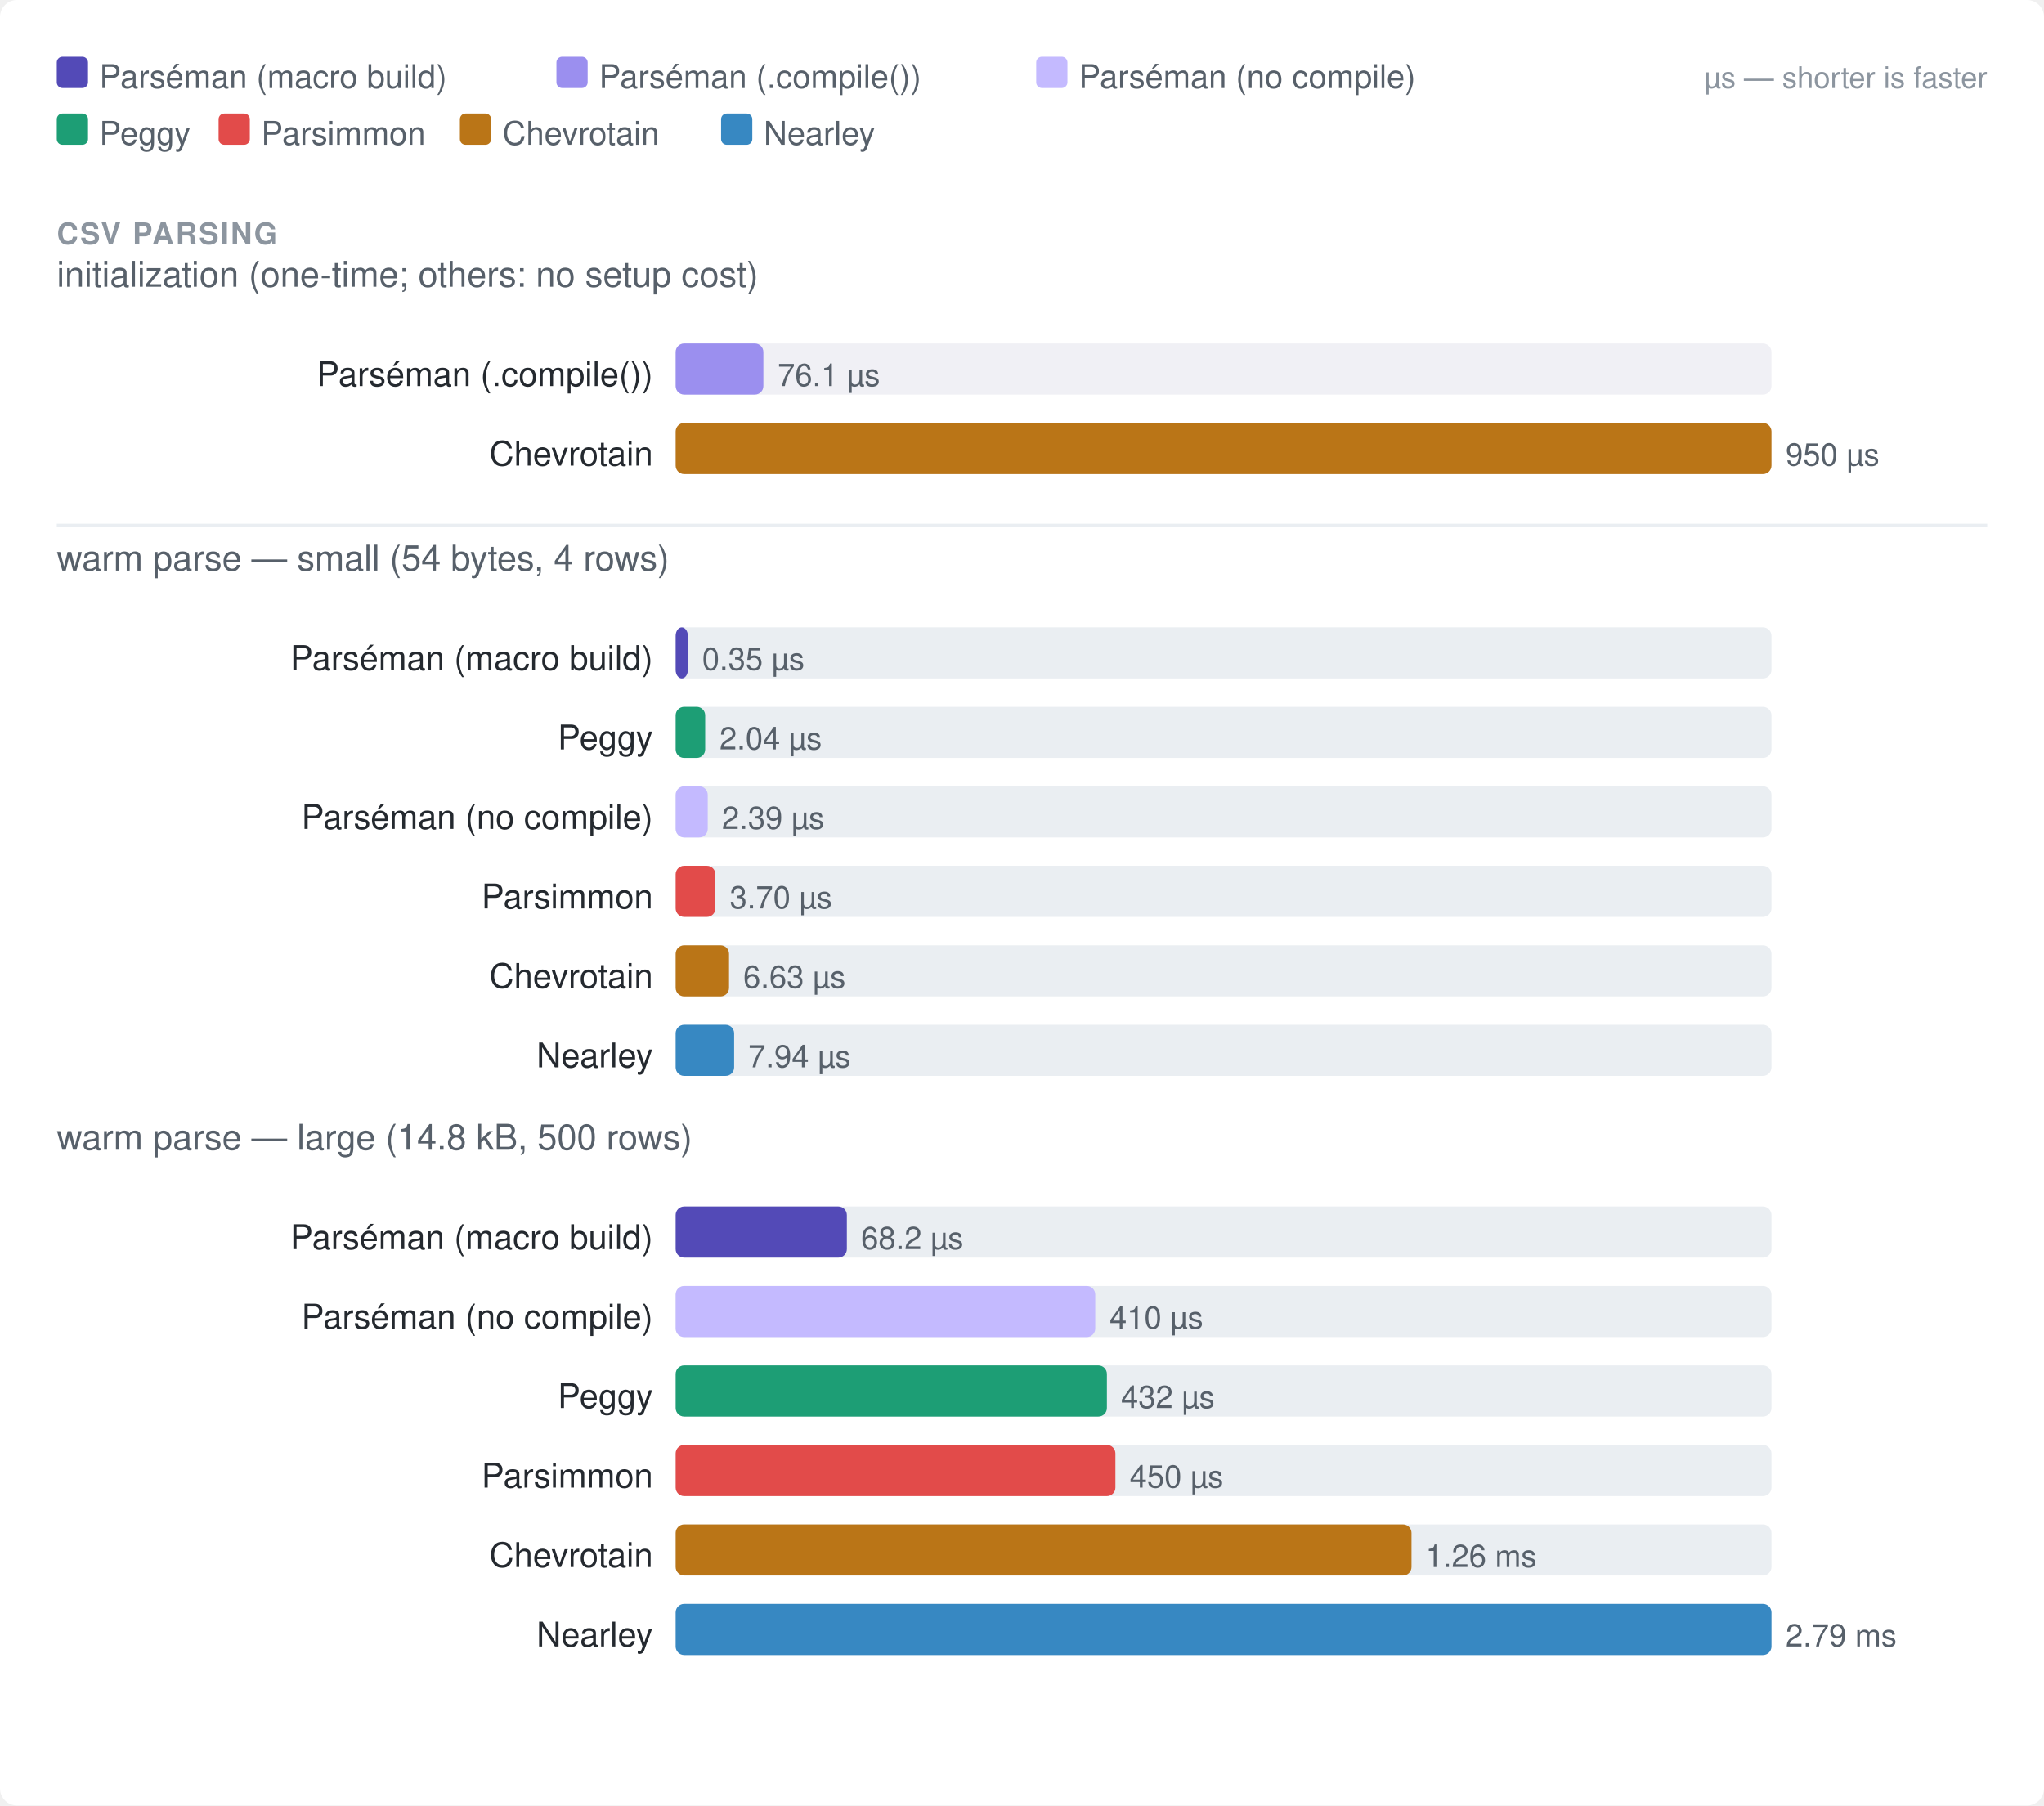
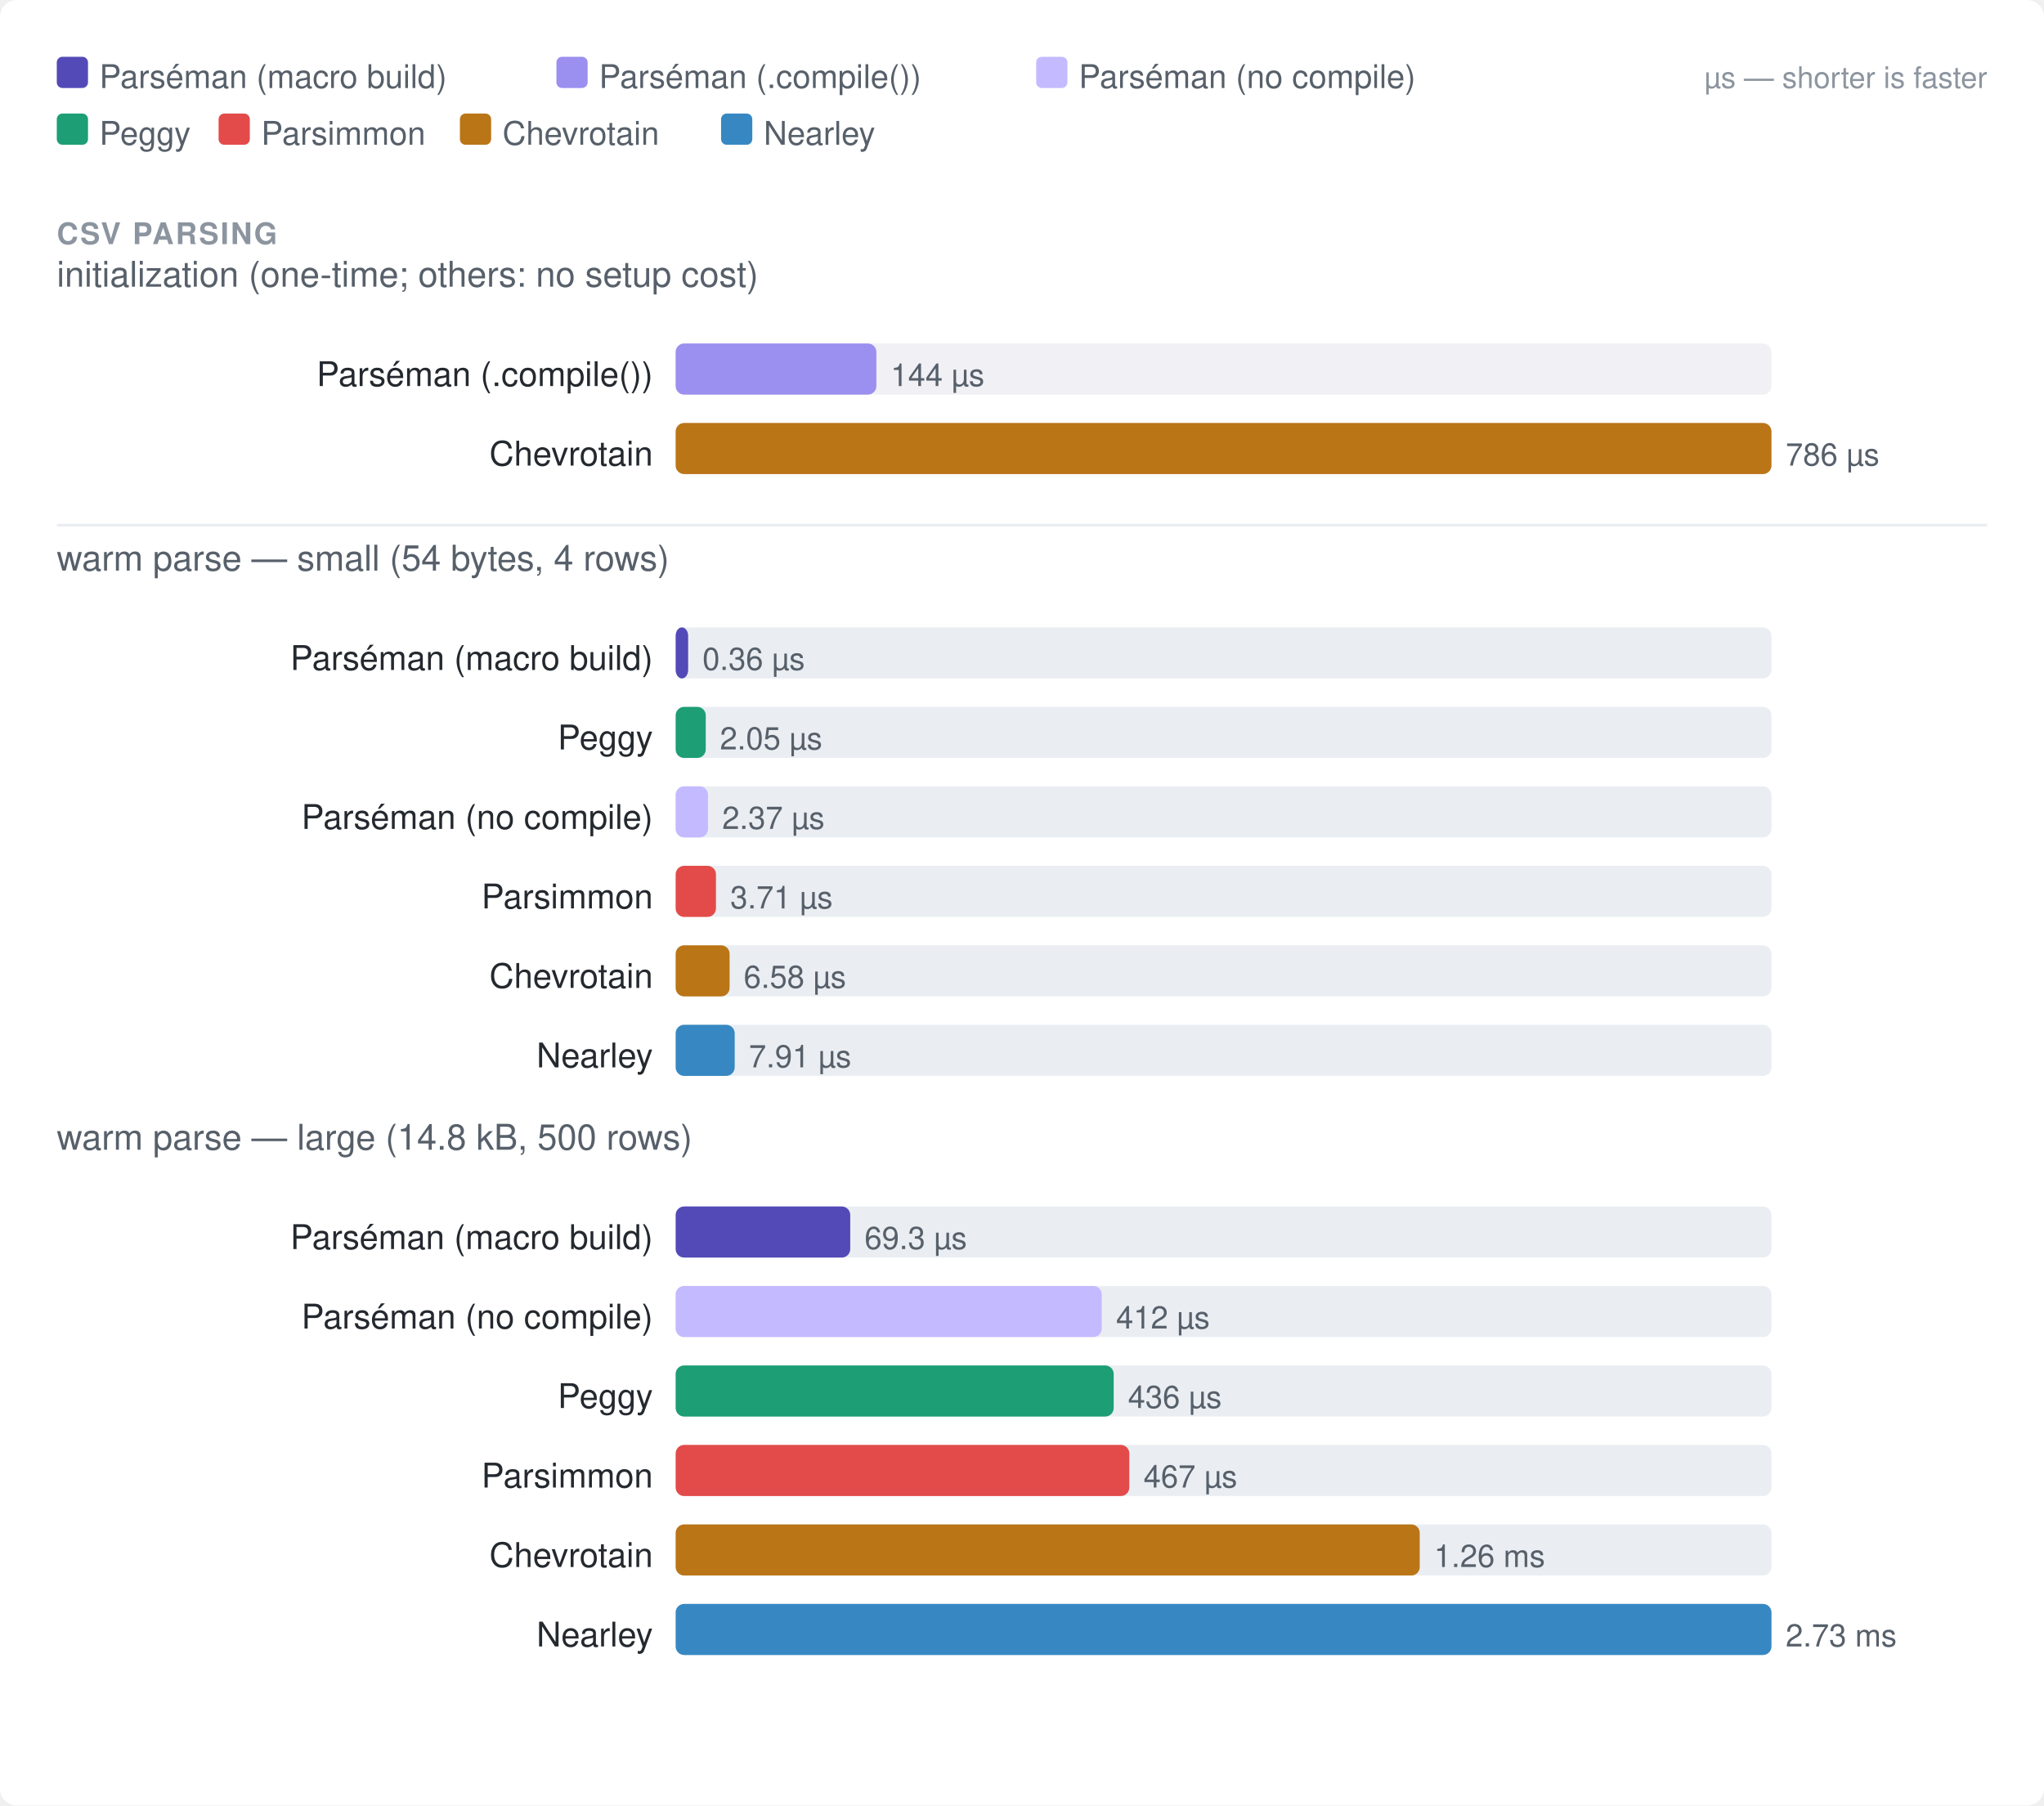
<svg xmlns="http://www.w3.org/2000/svg" viewBox="0 0 720 636" width="720" height="636">
  <rect width="720" height="636" fill="white" rx="6" />
  <rect x="20" y="20" width="11" height="11" rx="2" fill="#534AB7" />
  <text x="35" y="31" font-size="11.5" fill="#57606a" font-family="-apple-system,BlinkMacSystemFont,'Segoe UI',Helvetica,Arial,sans-serif">Parséman (macro build)</text>
  <rect x="196" y="20" width="11" height="11" rx="2" fill="#9B8FEF" />
  <text x="211" y="31" font-size="11.5" fill="#57606a" font-family="-apple-system,BlinkMacSystemFont,'Segoe UI',Helvetica,Arial,sans-serif">Parséman (.compile())</text>
  <rect x="365" y="20" width="11" height="11" rx="2" fill="#C4BAFF" />
  <text x="380" y="31" font-size="11.5" fill="#57606a" font-family="-apple-system,BlinkMacSystemFont,'Segoe UI',Helvetica,Arial,sans-serif">Parséman (no compile)</text>
  <rect x="20" y="40" width="11" height="11" rx="2" fill="#1D9E75" />
  <text x="35" y="51" font-size="11.5" fill="#57606a" font-family="-apple-system,BlinkMacSystemFont,'Segoe UI',Helvetica,Arial,sans-serif">Peggy</text>
  <rect x="77" y="40" width="11" height="11" rx="2" fill="#E24B4A" />
  <text x="92" y="51" font-size="11.5" fill="#57606a" font-family="-apple-system,BlinkMacSystemFont,'Segoe UI',Helvetica,Arial,sans-serif">Parsimmon</text>
  <rect x="162" y="40" width="11" height="11" rx="2" fill="#BA7517" />
  <text x="177" y="51" font-size="11.5" fill="#57606a" font-family="-apple-system,BlinkMacSystemFont,'Segoe UI',Helvetica,Arial,sans-serif">Chevrotain</text>
  <rect x="254" y="40" width="11" height="11" rx="2" fill="#3788C2" />
  <text x="269" y="51" font-size="11.5" fill="#57606a" font-family="-apple-system,BlinkMacSystemFont,'Segoe UI',Helvetica,Arial,sans-serif">Nearley</text>
  <text x="700" y="31" font-size="10.5" fill="#8c959f" text-anchor="end" font-family="-apple-system,BlinkMacSystemFont,'Segoe UI',Helvetica,Arial,sans-serif">µs — shorter is faster</text>
  <text x="20" y="86" font-size="10.5" font-weight="600" fill="#8c959f" letter-spacing="0.06em" font-family="-apple-system,BlinkMacSystemFont,'Segoe UI',Helvetica,Arial,sans-serif">CSV PARSING</text>
  <text x="20" y="101" font-size="12.5" fill="#57606a" font-family="-apple-system,BlinkMacSystemFont,'Segoe UI',Helvetica,Arial,sans-serif">initialization (one-time; others: no setup cost)</text>
  <text x="230" y="136" text-anchor="end" font-size="12" fill="#24292f" font-family="-apple-system,BlinkMacSystemFont,'Segoe UI',Helvetica,Arial,sans-serif">Parséman (.compile())</text>
  <rect x="238" y="121" width="386" height="18" rx="3" fill="#f0f0f5" />
-   <rect x="238" y="121" width="30.9" height="18" rx="3" fill="#9B8FEF" />
-   <text x="273.917" y="136" font-size="11" fill="#57606a" font-family="-apple-system,BlinkMacSystemFont,'Segoe UI',Helvetica,Arial,sans-serif">76.1 µs</text>
+   <rect x="238" y="121" width="70.7" height="18" rx="3" fill="#9B8FEF" />
+   <text x="313.749" y="136" font-size="11" fill="#57606a" font-family="-apple-system,BlinkMacSystemFont,'Segoe UI',Helvetica,Arial,sans-serif">144 µs</text>
  <text x="230" y="164" text-anchor="end" font-size="12" fill="#24292f" font-family="-apple-system,BlinkMacSystemFont,'Segoe UI',Helvetica,Arial,sans-serif">Chevrotain</text>
  <rect x="238" y="149" width="386" height="18" rx="3" fill="#f0f0f5" />
  <rect x="238" y="149" width="386.0" height="18" rx="3" fill="#BA7517" />
-   <text x="629" y="164" font-size="11" fill="#57606a" font-family="-apple-system,BlinkMacSystemFont,'Segoe UI',Helvetica,Arial,sans-serif">950 µs</text>
+   <text x="629" y="164" font-size="11" fill="#57606a" font-family="-apple-system,BlinkMacSystemFont,'Segoe UI',Helvetica,Arial,sans-serif">786 µs</text>
  <line x1="20" y1="185" x2="700" y2="185" stroke="#eaeef2" stroke-width="1" />
  <text x="20" y="201" font-size="12.5" fill="#57606a" font-family="-apple-system,BlinkMacSystemFont,'Segoe UI',Helvetica,Arial,sans-serif">warm parse — small  (54 bytes, 4 rows)</text>
  <text x="230" y="236" text-anchor="end" font-size="12" fill="#24292f" font-family="-apple-system,BlinkMacSystemFont,'Segoe UI',Helvetica,Arial,sans-serif">Parséman (macro build)</text>
  <rect x="238" y="221" width="386" height="18" rx="3" fill="#eaeef2" />
-   <rect x="238" y="221" width="4.3" height="18" rx="3" fill="#534AB7" />
-   <text x="247.321" y="236" font-size="11" fill="#57606a" font-family="-apple-system,BlinkMacSystemFont,'Segoe UI',Helvetica,Arial,sans-serif">0.35 µs</text>
+   <rect x="238" y="221" width="4.4" height="18" rx="3" fill="#534AB7" />
+   <text x="247.436" y="236" font-size="11" fill="#57606a" font-family="-apple-system,BlinkMacSystemFont,'Segoe UI',Helvetica,Arial,sans-serif">0.36 µs</text>
  <text x="230" y="264" text-anchor="end" font-size="12" fill="#24292f" font-family="-apple-system,BlinkMacSystemFont,'Segoe UI',Helvetica,Arial,sans-serif">Peggy</text>
  <rect x="238" y="249" width="386" height="18" rx="3" fill="#eaeef2" />
-   <rect x="238" y="249" width="10.4" height="18" rx="3" fill="#1D9E75" />
-   <text x="253.432" y="264" font-size="11" fill="#57606a" font-family="-apple-system,BlinkMacSystemFont,'Segoe UI',Helvetica,Arial,sans-serif">2.04 µs</text>
+   <rect x="238" y="249" width="10.6" height="18" rx="3" fill="#1D9E75" />
+   <text x="253.585" y="264" font-size="11" fill="#57606a" font-family="-apple-system,BlinkMacSystemFont,'Segoe UI',Helvetica,Arial,sans-serif">2.05 µs</text>
  <text x="230" y="292" text-anchor="end" font-size="12" fill="#24292f" font-family="-apple-system,BlinkMacSystemFont,'Segoe UI',Helvetica,Arial,sans-serif">Parséman (no compile)</text>
  <rect x="238" y="277" width="386" height="18" rx="3" fill="#eaeef2" />
-   <rect x="238" y="277" width="11.3" height="18" rx="3" fill="#C4BAFF" />
-   <text x="254.291" y="292" font-size="11" fill="#57606a" font-family="-apple-system,BlinkMacSystemFont,'Segoe UI',Helvetica,Arial,sans-serif">2.39 µs</text>
+   <rect x="238" y="277" width="11.4" height="18" rx="3" fill="#C4BAFF" />
+   <text x="254.382" y="292" font-size="11" fill="#57606a" font-family="-apple-system,BlinkMacSystemFont,'Segoe UI',Helvetica,Arial,sans-serif">2.37 µs</text>
  <text x="230" y="320" text-anchor="end" font-size="12" fill="#24292f" font-family="-apple-system,BlinkMacSystemFont,'Segoe UI',Helvetica,Arial,sans-serif">Parsimmon</text>
  <rect x="238" y="305" width="386" height="18" rx="3" fill="#eaeef2" />
-   <rect x="238" y="305" width="14.0" height="18" rx="3" fill="#E24B4A" />
-   <text x="257.049" y="320" font-size="11" fill="#57606a" font-family="-apple-system,BlinkMacSystemFont,'Segoe UI',Helvetica,Arial,sans-serif">3.70 µs</text>
+   <rect x="238" y="305" width="14.2" height="18" rx="3" fill="#E24B4A" />
+   <text x="257.24" y="320" font-size="11" fill="#57606a" font-family="-apple-system,BlinkMacSystemFont,'Segoe UI',Helvetica,Arial,sans-serif">3.71 µs</text>
  <text x="230" y="348" text-anchor="end" font-size="12" fill="#24292f" font-family="-apple-system,BlinkMacSystemFont,'Segoe UI',Helvetica,Arial,sans-serif">Chevrotain</text>
  <rect x="238" y="333" width="386" height="18" rx="3" fill="#eaeef2" />
-   <rect x="238" y="333" width="18.8" height="18" rx="3" fill="#BA7517" />
-   <text x="261.806" y="348" font-size="11" fill="#57606a" font-family="-apple-system,BlinkMacSystemFont,'Segoe UI',Helvetica,Arial,sans-serif">6.63 µs</text>
+   <rect x="238" y="333" width="19.0" height="18" rx="3" fill="#BA7517" />
+   <text x="261.965" y="348" font-size="11" fill="#57606a" font-family="-apple-system,BlinkMacSystemFont,'Segoe UI',Helvetica,Arial,sans-serif">6.58 µs</text>
  <text x="230" y="376" text-anchor="end" font-size="12" fill="#24292f" font-family="-apple-system,BlinkMacSystemFont,'Segoe UI',Helvetica,Arial,sans-serif">Nearley</text>
  <rect x="238" y="361" width="386" height="18" rx="3" fill="#eaeef2" />
-   <rect x="238" y="361" width="20.6" height="18" rx="3" fill="#3788C2" />
-   <text x="263.58" y="376" font-size="11" fill="#57606a" font-family="-apple-system,BlinkMacSystemFont,'Segoe UI',Helvetica,Arial,sans-serif">7.94 µs</text>
+   <rect x="238" y="361" width="20.8" height="18" rx="3" fill="#3788C2" />
+   <text x="263.793" y="376" font-size="11" fill="#57606a" font-family="-apple-system,BlinkMacSystemFont,'Segoe UI',Helvetica,Arial,sans-serif">7.91 µs</text>
  <text x="20" y="405" font-size="12.5" fill="#57606a" font-family="-apple-system,BlinkMacSystemFont,'Segoe UI',Helvetica,Arial,sans-serif">warm parse — large  (14.8 kB, 500 rows)</text>
  <text x="230" y="440" text-anchor="end" font-size="12" fill="#24292f" font-family="-apple-system,BlinkMacSystemFont,'Segoe UI',Helvetica,Arial,sans-serif">Parséman (macro build)</text>
  <rect x="238" y="425" width="386" height="18" rx="3" fill="#eaeef2" />
-   <rect x="238" y="425" width="60.3" height="18" rx="3" fill="#534AB7" />
-   <text x="303.302" y="440" font-size="11" fill="#57606a" font-family="-apple-system,BlinkMacSystemFont,'Segoe UI',Helvetica,Arial,sans-serif">68.2 µs</text>
+   <rect x="238" y="425" width="61.5" height="18" rx="3" fill="#534AB7" />
+   <text x="304.528" y="440" font-size="11" fill="#57606a" font-family="-apple-system,BlinkMacSystemFont,'Segoe UI',Helvetica,Arial,sans-serif">69.3 µs</text>
  <text x="230" y="468" text-anchor="end" font-size="12" fill="#24292f" font-family="-apple-system,BlinkMacSystemFont,'Segoe UI',Helvetica,Arial,sans-serif">Parséman (no compile)</text>
  <rect x="238" y="453" width="386" height="18" rx="3" fill="#eaeef2" />
-   <rect x="238" y="453" width="147.8" height="18" rx="3" fill="#C4BAFF" />
-   <text x="390.817" y="468" font-size="11" fill="#57606a" font-family="-apple-system,BlinkMacSystemFont,'Segoe UI',Helvetica,Arial,sans-serif">410 µs</text>
+   <rect x="238" y="453" width="150.1" height="18" rx="3" fill="#C4BAFF" />
+   <text x="393.133" y="468" font-size="11" fill="#57606a" font-family="-apple-system,BlinkMacSystemFont,'Segoe UI',Helvetica,Arial,sans-serif">412 µs</text>
  <text x="230" y="496" text-anchor="end" font-size="12" fill="#24292f" font-family="-apple-system,BlinkMacSystemFont,'Segoe UI',Helvetica,Arial,sans-serif">Peggy</text>
  <rect x="238" y="481" width="386" height="18" rx="3" fill="#eaeef2" />
-   <rect x="238" y="481" width="151.9" height="18" rx="3" fill="#1D9E75" />
-   <text x="394.857" y="496" font-size="11" fill="#57606a" font-family="-apple-system,BlinkMacSystemFont,'Segoe UI',Helvetica,Arial,sans-serif">432 µs</text>
+   <rect x="238" y="481" width="154.3" height="18" rx="3" fill="#1D9E75" />
+   <text x="397.327" y="496" font-size="11" fill="#57606a" font-family="-apple-system,BlinkMacSystemFont,'Segoe UI',Helvetica,Arial,sans-serif">436 µs</text>
  <text x="230" y="524" text-anchor="end" font-size="12" fill="#24292f" font-family="-apple-system,BlinkMacSystemFont,'Segoe UI',Helvetica,Arial,sans-serif">Parsimmon</text>
  <rect x="238" y="509" width="386" height="18" rx="3" fill="#eaeef2" />
-   <rect x="238" y="509" width="154.9" height="18" rx="3" fill="#E24B4A" />
-   <text x="397.916" y="524" font-size="11" fill="#57606a" font-family="-apple-system,BlinkMacSystemFont,'Segoe UI',Helvetica,Arial,sans-serif">450 µs</text>
+   <rect x="238" y="509" width="159.8" height="18" rx="3" fill="#E24B4A" />
+   <text x="402.806" y="524" font-size="11" fill="#57606a" font-family="-apple-system,BlinkMacSystemFont,'Segoe UI',Helvetica,Arial,sans-serif">467 µs</text>
  <text x="230" y="552" text-anchor="end" font-size="12" fill="#24292f" font-family="-apple-system,BlinkMacSystemFont,'Segoe UI',Helvetica,Arial,sans-serif">Chevrotain</text>
  <rect x="238" y="537" width="386" height="18" rx="3" fill="#eaeef2" />
-   <rect x="238" y="537" width="259.2" height="18" rx="3" fill="#BA7517" />
-   <text x="502.166" y="552" font-size="11" fill="#57606a" font-family="-apple-system,BlinkMacSystemFont,'Segoe UI',Helvetica,Arial,sans-serif">1.26 ms</text>
+   <rect x="238" y="537" width="262.1" height="18" rx="3" fill="#BA7517" />
+   <text x="505.127" y="552" font-size="11" fill="#57606a" font-family="-apple-system,BlinkMacSystemFont,'Segoe UI',Helvetica,Arial,sans-serif">1.26 ms</text>
  <text x="230" y="580" text-anchor="end" font-size="12" fill="#24292f" font-family="-apple-system,BlinkMacSystemFont,'Segoe UI',Helvetica,Arial,sans-serif">Nearley</text>
  <rect x="238" y="565" width="386" height="18" rx="3" fill="#eaeef2" />
  <rect x="238" y="565" width="386.0" height="18" rx="3" fill="#3788C2" />
-   <text x="629" y="580" font-size="11" fill="#57606a" font-family="-apple-system,BlinkMacSystemFont,'Segoe UI',Helvetica,Arial,sans-serif">2.79 ms</text>
+   <text x="629" y="580" font-size="11" fill="#57606a" font-family="-apple-system,BlinkMacSystemFont,'Segoe UI',Helvetica,Arial,sans-serif">2.73 ms</text>
</svg>
